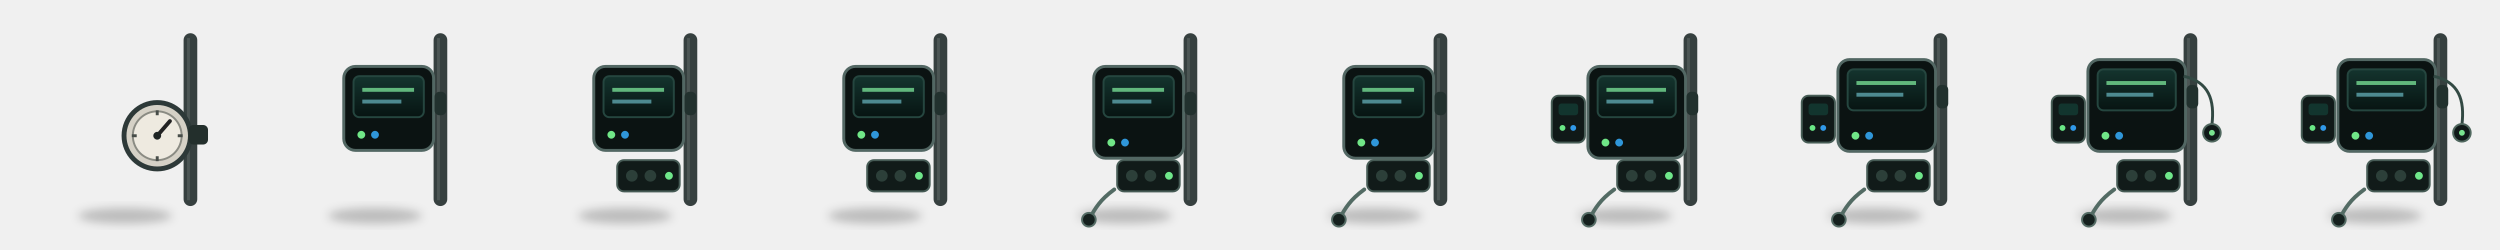
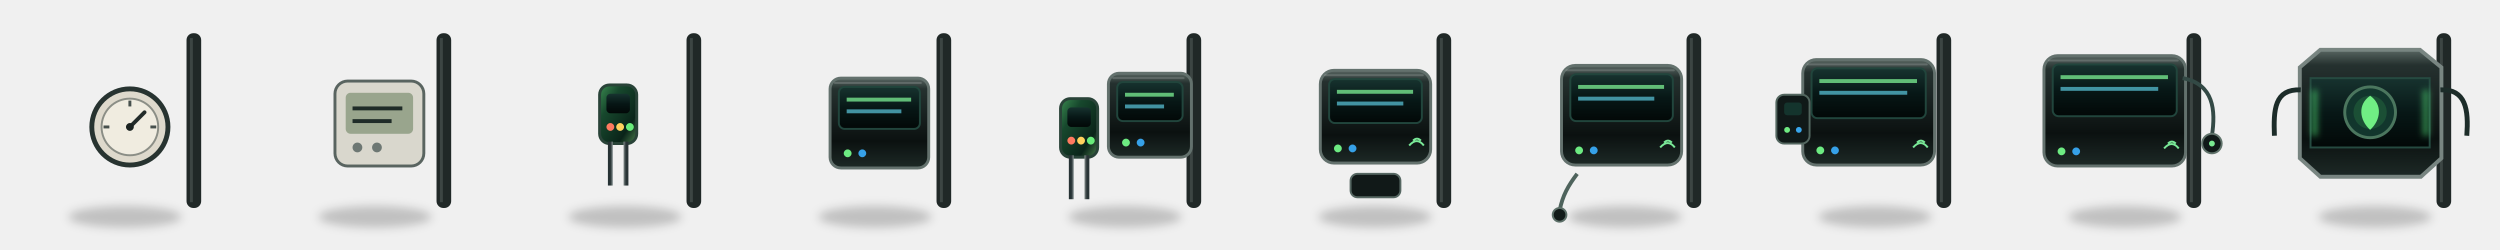
<svg xmlns="http://www.w3.org/2000/svg" width="2560" height="256" viewBox="0 0 2560 256">
  <defs>
-     <linearGradient id="oliveBag" x1="0" y1="0" x2="1" y2="1">
-       <stop offset="0" stop-color="#70764a" />
-       <stop offset=".48" stop-color="#424a2d" />
-       <stop offset="1" stop-color="#22291c" />
-     </linearGradient>
-     <linearGradient id="kraft" x1="0" y1="0" x2="0" y2="1">
-       <stop offset="0" stop-color="#c6b184" />
-       <stop offset=".55" stop-color="#917b55" />
-       <stop offset="1" stop-color="#64513a" />
-     </linearGradient>
-     <linearGradient id="darkPlastic" x1="0" y1="0" x2="1" y2="1">
-       <stop offset="0" stop-color="#3b4a45" />
-       <stop offset=".35" stop-color="#182521" />
-       <stop offset="1" stop-color="#09110f" />
-     </linearGradient>
-     <linearGradient id="blueTank" x1="0" y1="0" x2="1" y2="1">
-       <stop offset="0" stop-color="#2b8bb2" />
-       <stop offset=".48" stop-color="#0f5778" />
-       <stop offset="1" stop-color="#082f43" />
+     <linearGradient id="blk" x1="0" y1="0" x2="1" y2="1">
+       <stop stop-color="#44514f" />
+       <stop offset=".28" stop-color="#182321" />
+       <stop offset=".72" stop-color="#0b1211" />
+       <stop offset="1" stop-color="#263432" />
+     </linearGradient>
+     <linearGradient id="blk2" x1="0" y1="0" x2="0" y2="1">
+       <stop stop-color="#596662" />
+       <stop offset=".12" stop-color="#25312f" />
+       <stop offset=".7" stop-color="#0b1110" />
+       <stop offset="1" stop-color="#1d2926" />
+     </linearGradient>
+     <linearGradient id="green" x1="0" y1="0" x2="1" y2="1">
+       <stop stop-color="#3a8a50" />
+       <stop offset=".3" stop-color="#17482d" />
+       <stop offset=".75" stop-color="#0a2419" />
+       <stop offset="1" stop-color="#4b7e4c" />
+     </linearGradient>
+     <linearGradient id="blue" x1="0" y1="0" x2="1" y2="1">
+       <stop stop-color="#349ce0" />
+       <stop offset=".32" stop-color="#155b91" />
+       <stop offset=".72" stop-color="#082d50" />
+       <stop offset="1" stop-color="#2974ae" />
+     </linearGradient>
+     <linearGradient id="kraft" x1="0" y1="0" x2="1" y2="1">
+       <stop stop-color="#d8c49b" />
+       <stop offset=".48" stop-color="#9c8057" />
+       <stop offset="1" stop-color="#5f4a34" />
+     </linearGradient>
+     <linearGradient id="olive" x1="0" y1="0" x2="1" y2="1">
+       <stop stop-color="#697953" />
+       <stop offset=".42" stop-color="#35452d" />
+       <stop offset="1" stop-color="#19231a" />
    </linearGradient>
    <linearGradient id="metal" x1="0" y1="0" x2="1" y2="0">
-       <stop offset="0" stop-color="#667579" />
-       <stop offset=".3" stop-color="#c1c9c6" />
-       <stop offset=".6" stop-color="#59686b" />
-       <stop offset="1" stop-color="#202a2c" />
+       <stop stop-color="#263234" />
+       <stop offset=".23" stop-color="#aab5b4" />
+       <stop offset=".43" stop-color="#4c5b5d" />
+       <stop offset=".72" stop-color="#d0d6d2" />
+       <stop offset="1" stop-color="#293436" />
+     </linearGradient>
+     <linearGradient id="glassG" x1="0" y1="0" x2="1" y2="1">
+       <stop stop-color="#6cff82" stop-opacity=".78" />
+       <stop offset=".4" stop-color="#167542" stop-opacity=".88" />
+       <stop offset="1" stop-color="#062c20" stop-opacity=".96" />
+     </linearGradient>
+     <linearGradient id="glassB" x1="0" y1="0" x2="1" y2="1">
+       <stop stop-color="#5fc8ff" stop-opacity=".82" />
+       <stop offset=".45" stop-color="#176fac" stop-opacity=".92" />
+       <stop offset="1" stop-color="#052b51" stop-opacity=".97" />
+     </linearGradient>
+     <linearGradient id="amber" x1="0" y1="0" x2="1" y2="1">
+       <stop stop-color="#ffc65a" />
+       <stop offset=".45" stop-color="#a76a19" />
+       <stop offset="1" stop-color="#402407" />
    </linearGradient>
    <linearGradient id="screen" x1="0" y1="0" x2="0" y2="1">
-       <stop offset="0" stop-color="#14342e" />
-       <stop offset="1" stop-color="#071412" />
-     </linearGradient>
-     <filter id="shadow" x="-40%" y="-40%" width="180%" height="180%">
+       <stop stop-color="#17332f" />
+       <stop offset=".5" stop-color="#071716" />
+       <stop offset="1" stop-color="#020807" />
+     </linearGradient>
+     <radialGradient id="soil">
+       <stop stop-color="#8c6b45" />
+       <stop offset=".4" stop-color="#55402c" />
+       <stop offset="1" stop-color="#211811" />
+     </radialGradient>
+     <filter id="shadow" x="-50%" y="-80%" width="200%" height="260%">
      <feGaussianBlur stdDeviation="5" />
    </filter>
-     <filter id="glow" x="-80%" y="-80%" width="260%" height="260%">
+     <filter id="glow" x="-90%" y="-90%" width="280%" height="280%">
      <feGaussianBlur stdDeviation="3" />
    </filter>
+     <filter id="soft" x="-30%" y="-30%" width="160%" height="160%">
+       <feGaussianBlur stdDeviation=".6" />
+     </filter>
+     <filter id="grain" x="-10%" y="-10%" width="120%" height="120%">
+       <feTurbulence type="fractalNoise" baseFrequency=".6" numOctaves="2" seed="4" result="n" />
+       <feColorMatrix in="n" type="saturate" values="0" result="g" />
+       <feBlend in="SourceGraphic" in2="g" mode="soft-light" />
+     </filter>
  </defs>
-   <g transform="translate(0,0)">
-     <ellipse cx="128" cy="221" rx="48" ry="8" fill="#000" opacity="0.22" filter="url(#shadow)" />
-     <g opacity=".88">
-       <rect x="188" y="34" width="14" height="177" rx="7" fill="#1e2928" />
-       <path d="M193 39 V205" stroke="#73807e" stroke-width="3" opacity=".28" />
-     </g>
-     <g transform="translate(117 96)">
-       <circle cx="44" cy="43" r="34" fill="#d5d1c6" stroke="#2d3938" stroke-width="5" />
-       <circle cx="44" cy="43" r="25" fill="#eeeae0" stroke="#8a8b83" stroke-width="2" />
-       <path d="M44 43 L57 28" stroke="#222" stroke-width="4" stroke-linecap="round" />
-       <circle cx="44" cy="43" r="4" fill="#1e2423" />
-       <path d="M18 43 H23 M65 43 H70 M44 17 V22 M44 64 V69" stroke="#474d49" stroke-width="3" />
-       <rect x="76" y="32" width="20" height="20" rx="5" fill="#232f2c" />
-     </g>
-   </g>
-   <g transform="translate(256,0)">
-     <ellipse cx="128" cy="221" rx="48" ry="8" fill="#000" opacity="0.22" filter="url(#shadow)" />
-     <g opacity=".88">
-       <rect x="188" y="34" width="14" height="177" rx="7" fill="#1e2928" />
-       <path d="M193 39 V205" stroke="#73807e" stroke-width="3" opacity=".28" />
-     </g>
-     <g>
-       <rect x="96" y="68" width="92" height="86" rx="12" fill="#0b1312" stroke="#526763" stroke-width="3" />
-       <rect x="106" y="78" width="72" height="42" rx="6" fill="url(#screen)" stroke="#25463f" stroke-width="2" />
-       <path d="M115 92 H168" stroke="#76db92" stroke-width="4" opacity=".8" />
-       <path d="M115 104 H155" stroke="#63aeb7" stroke-width="4" opacity=".75" />
-       <circle cx="114" cy="138" r="4" fill="#70e687" />
-       <circle cx="128" cy="138" r="4" fill="#2f96d9" />
-       <rect x="189" y="94" width="12" height="24" rx="5" fill="#22312e" />
-     </g>
-   </g>
-   <g transform="translate(512,0)">
-     <ellipse cx="128" cy="221" rx="48" ry="8" fill="#000" opacity="0.22" filter="url(#shadow)" />
-     <g opacity=".88">
-       <rect x="188" y="34" width="14" height="177" rx="7" fill="#1e2928" />
-       <path d="M193 39 V205" stroke="#73807e" stroke-width="3" opacity=".28" />
-     </g>
-     <g>
-       <rect x="96" y="68" width="92" height="86" rx="12" fill="#0b1312" stroke="#526763" stroke-width="3" />
-       <rect x="106" y="78" width="72" height="42" rx="6" fill="url(#screen)" stroke="#25463f" stroke-width="2" />
-       <path d="M115 92 H168" stroke="#76db92" stroke-width="4" opacity=".8" />
-       <path d="M115 104 H155" stroke="#63aeb7" stroke-width="4" opacity=".75" />
-       <circle cx="114" cy="138" r="4" fill="#70e687" />
-       <circle cx="128" cy="138" r="4" fill="#2f96d9" />
-       <rect x="189" y="94" width="12" height="24" rx="5" fill="#22312e" />
-     </g>
-     <g transform="translate(120 164)">
-       <rect x="0" y="0" width="64" height="32" rx="7" fill="#111b19" stroke="#465b55" stroke-width="2" />
-       <circle cx="15" cy="16" r="6" fill="#2c3f39" />
-       <circle cx="34" cy="16" r="6" fill="#2c3f39" />
-       <circle cx="53" cy="16" r="4" fill="#6fe68a" />
-     </g>
-   </g>
-   <g transform="translate(768,0)">
-     <ellipse cx="128" cy="221" rx="48" ry="8" fill="#000" opacity="0.22" filter="url(#shadow)" />
-     <g opacity=".88">
-       <rect x="188" y="34" width="14" height="177" rx="7" fill="#1e2928" />
-       <path d="M193 39 V205" stroke="#73807e" stroke-width="3" opacity=".28" />
-     </g>
-     <g>
-       <rect x="96" y="68" width="92" height="86" rx="12" fill="#0b1312" stroke="#526763" stroke-width="3" />
-       <rect x="106" y="78" width="72" height="42" rx="6" fill="url(#screen)" stroke="#25463f" stroke-width="2" />
-       <path d="M115 92 H168" stroke="#76db92" stroke-width="4" opacity=".8" />
-       <path d="M115 104 H155" stroke="#63aeb7" stroke-width="4" opacity=".75" />
-       <circle cx="114" cy="138" r="4" fill="#70e687" />
-       <circle cx="128" cy="138" r="4" fill="#2f96d9" />
-       <rect x="189" y="94" width="12" height="24" rx="5" fill="#22312e" />
-     </g>
-     <g transform="translate(120 164)">
-       <rect x="0" y="0" width="64" height="32" rx="7" fill="#111b19" stroke="#465b55" stroke-width="2" />
-       <circle cx="15" cy="16" r="6" fill="#2c3f39" />
-       <circle cx="34" cy="16" r="6" fill="#2c3f39" />
-       <circle cx="53" cy="16" r="4" fill="#6fe68a" />
-     </g>
-   </g>
-   <g transform="translate(1024,0)">
-     <ellipse cx="128" cy="221" rx="48" ry="8" fill="#000" opacity="0.22" filter="url(#shadow)" />
-     <g opacity=".88">
-       <rect x="188" y="34" width="14" height="177" rx="7" fill="#1e2928" />
-       <path d="M193 39 V205" stroke="#73807e" stroke-width="3" opacity=".28" />
-     </g>
-     <g>
-       <rect x="96" y="68" width="92" height="94" rx="12" fill="#0b1312" stroke="#526763" stroke-width="3" />
-       <rect x="106" y="78" width="72" height="42" rx="6" fill="url(#screen)" stroke="#25463f" stroke-width="2" />
-       <path d="M115 92 H168" stroke="#76db92" stroke-width="4" opacity=".8" />
-       <path d="M115 104 H155" stroke="#63aeb7" stroke-width="4" opacity=".75" />
-       <circle cx="114" cy="146" r="4" fill="#70e687" />
-       <circle cx="128" cy="146" r="4" fill="#2f96d9" />
-       <rect x="189" y="94" width="12" height="24" rx="5" fill="#22312e" />
-     </g>
-     <g transform="translate(120 164)">
-       <rect x="0" y="0" width="64" height="32" rx="7" fill="#111b19" stroke="#465b55" stroke-width="2" />
-       <circle cx="15" cy="16" r="6" fill="#2c3f39" />
-       <circle cx="34" cy="16" r="6" fill="#2c3f39" />
-       <circle cx="53" cy="16" r="4" fill="#6fe68a" />
-     </g>
-     <path d="M117 194 C102 205 98 213 92 223" fill="none" stroke="#536b64" stroke-width="4" stroke-linecap="round" />
-     <circle cx="91" cy="225" r="7" fill="#15201e" stroke="#536b64" stroke-width="2" />
-   </g>
-   <g transform="translate(1280,0)">
-     <ellipse cx="128" cy="221" rx="48" ry="8" fill="#000" opacity="0.22" filter="url(#shadow)" />
-     <g opacity=".88">
-       <rect x="188" y="34" width="14" height="177" rx="7" fill="#1e2928" />
-       <path d="M193 39 V205" stroke="#73807e" stroke-width="3" opacity=".28" />
-     </g>
-     <g>
-       <rect x="96" y="68" width="92" height="94" rx="12" fill="#0b1312" stroke="#526763" stroke-width="3" />
-       <rect x="106" y="78" width="72" height="42" rx="6" fill="url(#screen)" stroke="#25463f" stroke-width="2" />
-       <path d="M115 92 H168" stroke="#76db92" stroke-width="4" opacity=".8" />
-       <path d="M115 104 H155" stroke="#63aeb7" stroke-width="4" opacity=".75" />
-       <circle cx="114" cy="146" r="4" fill="#70e687" />
-       <circle cx="128" cy="146" r="4" fill="#2f96d9" />
-       <rect x="189" y="94" width="12" height="24" rx="5" fill="#22312e" />
-     </g>
-     <g transform="translate(120 164)">
-       <rect x="0" y="0" width="64" height="32" rx="7" fill="#111b19" stroke="#465b55" stroke-width="2" />
-       <circle cx="15" cy="16" r="6" fill="#2c3f39" />
-       <circle cx="34" cy="16" r="6" fill="#2c3f39" />
-       <circle cx="53" cy="16" r="4" fill="#6fe68a" />
-     </g>
-     <path d="M117 194 C102 205 98 213 92 223" fill="none" stroke="#536b64" stroke-width="4" stroke-linecap="round" />
-     <circle cx="91" cy="225" r="7" fill="#15201e" stroke="#536b64" stroke-width="2" />
-   </g>
-   <g transform="translate(1536,0)">
-     <ellipse cx="128" cy="221" rx="48" ry="8" fill="#000" opacity="0.22" filter="url(#shadow)" />
-     <g opacity=".88">
-       <rect x="188" y="34" width="14" height="177" rx="7" fill="#1e2928" />
-       <path d="M193 39 V205" stroke="#73807e" stroke-width="3" opacity=".28" />
-     </g>
-     <g>
-       <rect x="90" y="68" width="100" height="94" rx="12" fill="#0b1312" stroke="#526763" stroke-width="3" />
-       <rect x="100" y="78" width="80" height="42" rx="6" fill="url(#screen)" stroke="#25463f" stroke-width="2" />
-       <path d="M109 92 H170" stroke="#76db92" stroke-width="4" opacity=".8" />
-       <path d="M109 104 H157" stroke="#63aeb7" stroke-width="4" opacity=".75" />
-       <circle cx="108" cy="146" r="4" fill="#70e687" />
-       <circle cx="122" cy="146" r="4" fill="#2f96d9" />
-       <rect x="191" y="94" width="12" height="24" rx="5" fill="#22312e" />
-     </g>
-     <g transform="translate(120 164)">
-       <rect x="0" y="0" width="64" height="32" rx="7" fill="#111b19" stroke="#465b55" stroke-width="2" />
-       <circle cx="15" cy="16" r="6" fill="#2c3f39" />
-       <circle cx="34" cy="16" r="6" fill="#2c3f39" />
-       <circle cx="53" cy="16" r="4" fill="#6fe68a" />
-     </g>
-     <path d="M117 194 C102 205 98 213 92 223" fill="none" stroke="#536b64" stroke-width="4" stroke-linecap="round" />
-     <circle cx="91" cy="225" r="7" fill="#15201e" stroke="#536b64" stroke-width="2" />
-     <g transform="translate(53 98)">
-       <rect x="0" y="0" width="34" height="48" rx="7" fill="#101918" stroke="#475d56" stroke-width="2" />
-       <rect x="7" y="8" width="20" height="12" rx="3" fill="#12352e" />
-       <circle cx="11" cy="33" r="3" fill="#6ae786" />
-       <circle cx="22" cy="33" r="3" fill="#3099e8" />
-     </g>
-   </g>
-   <g transform="translate(1792,0)">
-     <ellipse cx="128" cy="221" rx="48" ry="8" fill="#000" opacity="0.22" filter="url(#shadow)" />
-     <g opacity=".88">
-       <rect x="188" y="34" width="14" height="177" rx="7" fill="#1e2928" />
-       <path d="M193 39 V205" stroke="#73807e" stroke-width="3" opacity=".28" />
-     </g>
-     <g>
-       <rect x="90" y="61" width="100" height="94" rx="12" fill="#0b1312" stroke="#526763" stroke-width="3" />
-       <rect x="100" y="71" width="80" height="42" rx="6" fill="url(#screen)" stroke="#25463f" stroke-width="2" />
-       <path d="M109 85 H170" stroke="#76db92" stroke-width="4" opacity=".8" />
-       <path d="M109 97 H157" stroke="#63aeb7" stroke-width="4" opacity=".75" />
-       <circle cx="108" cy="139" r="4" fill="#70e687" />
-       <circle cx="122" cy="139" r="4" fill="#2f96d9" />
-       <rect x="191" y="87" width="12" height="24" rx="5" fill="#22312e" />
-     </g>
-     <g transform="translate(120 164)">
-       <rect x="0" y="0" width="64" height="32" rx="7" fill="#111b19" stroke="#465b55" stroke-width="2" />
-       <circle cx="15" cy="16" r="6" fill="#2c3f39" />
-       <circle cx="34" cy="16" r="6" fill="#2c3f39" />
-       <circle cx="53" cy="16" r="4" fill="#6fe68a" />
-     </g>
-     <path d="M117 194 C102 205 98 213 92 223" fill="none" stroke="#536b64" stroke-width="4" stroke-linecap="round" />
-     <circle cx="91" cy="225" r="7" fill="#15201e" stroke="#536b64" stroke-width="2" />
-     <g transform="translate(53 98)">
-       <rect x="0" y="0" width="34" height="48" rx="7" fill="#101918" stroke="#475d56" stroke-width="2" />
-       <rect x="7" y="8" width="20" height="12" rx="3" fill="#12352e" />
-       <circle cx="11" cy="33" r="3" fill="#6ae786" />
-       <circle cx="22" cy="33" r="3" fill="#3099e8" />
-     </g>
-   </g>
-   <g transform="translate(2048,0)">
-     <ellipse cx="128" cy="221" rx="48" ry="8" fill="#000" opacity="0.22" filter="url(#shadow)" />
-     <g opacity=".88">
-       <rect x="188" y="34" width="14" height="177" rx="7" fill="#1e2928" />
-       <path d="M193 39 V205" stroke="#73807e" stroke-width="3" opacity=".28" />
-     </g>
-     <g>
-       <rect x="90" y="61" width="100" height="94" rx="12" fill="#0b1312" stroke="#526763" stroke-width="3" />
-       <rect x="100" y="71" width="80" height="42" rx="6" fill="url(#screen)" stroke="#25463f" stroke-width="2" />
-       <path d="M109 85 H170" stroke="#76db92" stroke-width="4" opacity=".8" />
-       <path d="M109 97 H157" stroke="#63aeb7" stroke-width="4" opacity=".75" />
-       <circle cx="108" cy="139" r="4" fill="#70e687" />
-       <circle cx="122" cy="139" r="4" fill="#2f96d9" />
-       <rect x="191" y="87" width="12" height="24" rx="5" fill="#22312e" />
-     </g>
-     <g transform="translate(120 164)">
-       <rect x="0" y="0" width="64" height="32" rx="7" fill="#111b19" stroke="#465b55" stroke-width="2" />
-       <circle cx="15" cy="16" r="6" fill="#2c3f39" />
-       <circle cx="34" cy="16" r="6" fill="#2c3f39" />
-       <circle cx="53" cy="16" r="4" fill="#6fe68a" />
-     </g>
-     <path d="M117 194 C102 205 98 213 92 223" fill="none" stroke="#536b64" stroke-width="4" stroke-linecap="round" />
-     <circle cx="91" cy="225" r="7" fill="#15201e" stroke="#536b64" stroke-width="2" />
-     <g transform="translate(53 98)">
-       <rect x="0" y="0" width="34" height="48" rx="7" fill="#101918" stroke="#475d56" stroke-width="2" />
-       <rect x="7" y="8" width="20" height="12" rx="3" fill="#12352e" />
-       <circle cx="11" cy="33" r="3" fill="#6ae786" />
-       <circle cx="22" cy="33" r="3" fill="#3099e8" />
-     </g>
-     <path d="M188 78 C214 84 220 102 217 128" fill="none" stroke="#324943" stroke-width="3" />
-     <circle cx="217" cy="136" r="9" fill="#101918" stroke="#50685f" stroke-width="2" />
-     <circle cx="217" cy="136" r="3" fill="#79e48f" />
-   </g>
-   <g transform="translate(2304,0)">
-     <ellipse cx="128" cy="221" rx="48" ry="8" fill="#000" opacity="0.22" filter="url(#shadow)" />
-     <g opacity=".88">
-       <rect x="188" y="34" width="14" height="177" rx="7" fill="#1e2928" />
-       <path d="M193 39 V205" stroke="#73807e" stroke-width="3" opacity=".28" />
-     </g>
-     <g>
-       <rect x="90" y="61" width="100" height="94" rx="12" fill="#0b1312" stroke="#526763" stroke-width="3" />
-       <rect x="100" y="71" width="80" height="42" rx="6" fill="url(#screen)" stroke="#25463f" stroke-width="2" />
-       <path d="M109 85 H170" stroke="#76db92" stroke-width="4" opacity=".8" />
-       <path d="M109 97 H157" stroke="#63aeb7" stroke-width="4" opacity=".75" />
-       <circle cx="108" cy="139" r="4" fill="#70e687" />
-       <circle cx="122" cy="139" r="4" fill="#2f96d9" />
-       <rect x="191" y="87" width="12" height="24" rx="5" fill="#22312e" />
-     </g>
-     <g transform="translate(120 164)">
-       <rect x="0" y="0" width="64" height="32" rx="7" fill="#111b19" stroke="#465b55" stroke-width="2" />
-       <circle cx="15" cy="16" r="6" fill="#2c3f39" />
-       <circle cx="34" cy="16" r="6" fill="#2c3f39" />
-       <circle cx="53" cy="16" r="4" fill="#6fe68a" />
-     </g>
-     <path d="M117 194 C102 205 98 213 92 223" fill="none" stroke="#536b64" stroke-width="4" stroke-linecap="round" />
-     <circle cx="91" cy="225" r="7" fill="#15201e" stroke="#536b64" stroke-width="2" />
-     <g transform="translate(53 98)">
-       <rect x="0" y="0" width="34" height="48" rx="7" fill="#101918" stroke="#475d56" stroke-width="2" />
-       <rect x="7" y="8" width="20" height="12" rx="3" fill="#12352e" />
-       <circle cx="11" cy="33" r="3" fill="#6ae786" />
-       <circle cx="22" cy="33" r="3" fill="#3099e8" />
-     </g>
-     <path d="M188 78 C214 84 220 102 217 128" fill="none" stroke="#324943" stroke-width="3" />
-     <circle cx="217" cy="136" r="9" fill="#101918" stroke="#50685f" stroke-width="2" />
-     <circle cx="217" cy="136" r="3" fill="#79e48f" />
+   <g transform="translate(0 0)">
+     <ellipse cx="128" cy="222" rx="58" ry="11" fill="#000" opacity="0.2" filter="url(#shadow)" />
+     <g opacity=".94">
+       <rect x="191" y="34" width="15" height="179" rx="7" fill="#131c1b" />
+       <path d="M196 39 V207" stroke="#7e8985" stroke-opacity=".28" stroke-width="3" />
+     </g>
+     <g>
+       <circle cx="133" cy="130" r="39" fill="#ded9cc" stroke="#273330" stroke-width="5" />
+       <circle cx="133" cy="130" r="29" fill="#f0ece0" stroke="#8b8e86" stroke-width="2" />
+       <path d="M133 130 L148 115" stroke="#222b29" stroke-width="4" stroke-linecap="round" />
+       <circle cx="133" cy="130" r="4" fill="#1b2321" />
+       <path d="M106 130H112 M154 130H160 M133 103V109" stroke="#47504d" stroke-width="3" />
+     </g>
+   </g>
+   <g transform="translate(256 0)">
+     <ellipse cx="128" cy="222" rx="58" ry="11" fill="#000" opacity="0.2" filter="url(#shadow)" />
+     <g opacity=".94">
+       <rect x="191" y="34" width="15" height="179" rx="7" fill="#131c1b" />
+       <path d="M196 39 V207" stroke="#7e8985" stroke-opacity=".28" stroke-width="3" />
+     </g>
+     <g>
+       <rect x="87" y="83" width="91" height="87" rx="13" fill="#d9d7cd" stroke="#596460" stroke-width="3" />
+       <rect x="98" y="95" width="69" height="42" rx="5" fill="#99a58d" />
+       <path d="M105 111 H156 M105 124 H145" stroke="#1f2c28" stroke-width="4" />
+       <circle cx="110" cy="151" r="5" fill="#6d7773" />
+       <circle cx="130" cy="151" r="5" fill="#6d7773" />
+     </g>
+   </g>
+   <g transform="translate(512 0)">
+     <ellipse cx="128" cy="222" rx="58" ry="11" fill="#000" opacity="0.2" filter="url(#shadow)" />
+     <g opacity=".94">
+       <rect x="191" y="34" width="15" height="179" rx="7" fill="#131c1b" />
+       <path d="M196 39 V207" stroke="#7e8985" stroke-opacity=".28" stroke-width="3" />
+     </g>
+     <g>
+       <rect x="102" y="87" width="38" height="60" rx="10" fill="url(#green)" stroke="#294338" stroke-width="3" />
+       <rect x="109" y="96" width="24" height="20" rx="4" fill="url(#screen)" />
+       <circle cx="113" cy="130" r="4" fill="#ff7a60" />
+       <circle cx="123" cy="130" r="4" fill="#ffd15d" />
+       <circle cx="133" cy="130" r="4" fill="#69ec7a" />
+       <path d="M113 145V190 M129 145V190" stroke="url(#metal)" stroke-width="5" />
+     </g>
+   </g>
+   <g transform="translate(768 0)">
+     <ellipse cx="128" cy="222" rx="58" ry="11" fill="#000" opacity="0.2" filter="url(#shadow)" />
+     <g opacity=".94">
+       <rect x="191" y="34" width="15" height="179" rx="7" fill="#131c1b" />
+       <path d="M196 39 V207" stroke="#7e8985" stroke-opacity=".28" stroke-width="3" />
+     </g>
+     <g>
+       <rect x="82" y="80" width="101" height="92" rx="11" fill="url(#blk2)" stroke="#63716d" stroke-width="3" />
+       <path d="M87 85 H175" stroke="#fff" stroke-opacity="0.16" stroke-width="2" stroke-linecap="round" />
+       <rect x="91" y="89" width="83" height="43" rx="6" fill="url(#screen)" stroke="#21453c" stroke-width="2" />
+       <path d="M99 102 H165" stroke="#73df8a" stroke-width="4" opacity=".82" />
+       <path d="M99 114 H155" stroke="#56bdd2" stroke-width="4" opacity=".75" />
+       <circle cx="100" cy="157" r="4" fill="#6deb82" />
+       <circle cx="115" cy="157" r="4" fill="#36a1e8" />
+     </g>
+   </g>
+   <g transform="translate(1024 0)">
+     <ellipse cx="128" cy="222" rx="58" ry="11" fill="#000" opacity="0.2" filter="url(#shadow)" />
+     <g opacity=".94">
+       <rect x="191" y="34" width="15" height="179" rx="7" fill="#131c1b" />
+       <path d="M196 39 V207" stroke="#7e8985" stroke-opacity=".28" stroke-width="3" />
+     </g>
+     <g>
+       <rect x="62" y="101" width="38" height="60" rx="10" fill="url(#green)" stroke="#294338" stroke-width="3" />
+       <rect x="69" y="110" width="24" height="20" rx="4" fill="url(#screen)" />
+       <circle cx="73" cy="144" r="4" fill="#ff7a60" />
+       <circle cx="83" cy="144" r="4" fill="#ffd15d" />
+       <circle cx="93" cy="144" r="4" fill="#69ec7a" />
+       <path d="M73 159V204 M89 159V204" stroke="url(#metal)" stroke-width="5" />
+     </g>
+     <g>
+       <rect x="111" y="75" width="85" height="86" rx="11" fill="url(#blk2)" stroke="#63716d" stroke-width="3" />
+       <path d="M116 80 H188" stroke="#fff" stroke-opacity="0.16" stroke-width="2" stroke-linecap="round" />
+       <rect x="120" y="84" width="67" height="40" rx="6" fill="url(#screen)" stroke="#21453c" stroke-width="2" />
+       <path d="M128 97 H178" stroke="#73df8a" stroke-width="4" opacity=".82" />
+       <path d="M128 109 H168" stroke="#56bdd2" stroke-width="4" opacity=".75" />
+       <circle cx="129" cy="146" r="4" fill="#6deb82" />
+       <circle cx="144" cy="146" r="4" fill="#36a1e8" />
+     </g>
+   </g>
+   <g transform="translate(1280 0)">
+     <ellipse cx="128" cy="222" rx="58" ry="11" fill="#000" opacity="0.2" filter="url(#shadow)" />
+     <g opacity=".94">
+       <rect x="191" y="34" width="15" height="179" rx="7" fill="#131c1b" />
+       <path d="M196 39 V207" stroke="#7e8985" stroke-opacity=".28" stroke-width="3" />
+     </g>
+     <g>
+       <rect x="72" y="72" width="113" height="95" rx="14" fill="url(#blk2)" stroke="#63716d" stroke-width="3" />
+       <path d="M77 77 H177" stroke="#fff" stroke-opacity="0.16" stroke-width="2" stroke-linecap="round" />
+       <rect x="81" y="81" width="95" height="45" rx="6" fill="url(#screen)" stroke="#21453c" stroke-width="2" />
+       <path d="M89 94 H167" stroke="#73df8a" stroke-width="4" opacity=".82" />
+       <path d="M89 106 H157" stroke="#56bdd2" stroke-width="4" opacity=".75" />
+       <circle cx="90" cy="152" r="4" fill="#6deb82" />
+       <circle cx="105" cy="152" r="4" fill="#36a1e8" />
+       <path d="M163 149 q8-9 15 0 M167 144 q4-4 8 0" fill="none" stroke="#7ae998" stroke-width="2" />
+     </g>
+     <rect x="103" y="178" width="51" height="24" rx="7" fill="#111918" stroke="#566762" stroke-width="2" />
+   </g>
+   <g transform="translate(1536 0)">
+     <ellipse cx="128" cy="222" rx="58" ry="11" fill="#000" opacity="0.2" filter="url(#shadow)" />
+     <g opacity=".94">
+       <rect x="191" y="34" width="15" height="179" rx="7" fill="#131c1b" />
+       <path d="M196 39 V207" stroke="#7e8985" stroke-opacity=".28" stroke-width="3" />
+     </g>
+     <g>
+       <rect x="63" y="67" width="123" height="102" rx="14" fill="url(#blk2)" stroke="#63716d" stroke-width="3" />
+       <path d="M68 72 H178" stroke="#fff" stroke-opacity="0.16" stroke-width="2" stroke-linecap="round" />
+       <rect x="72" y="76" width="105" height="48" rx="6" fill="url(#screen)" stroke="#21453c" stroke-width="2" />
+       <path d="M80 89 H168" stroke="#73df8a" stroke-width="4" opacity=".82" />
+       <path d="M80 101 H158" stroke="#56bdd2" stroke-width="4" opacity=".75" />
+       <circle cx="81" cy="154" r="4" fill="#6deb82" />
+       <circle cx="96" cy="154" r="4" fill="#36a1e8" />
+       <path d="M164 151 q8-9 15 0 M168 146 q4-4 8 0" fill="none" stroke="#7ae998" stroke-width="2" />
+     </g>
+     <path d="M79 178 C70 190 64 200 61 216" fill="none" stroke="#4e635c" stroke-width="4" />
+     <circle cx="61" cy="220" r="7" fill="#121b19" stroke="#5d7069" stroke-width="2" />
+   </g>
+   <g transform="translate(1792 0)">
+     <ellipse cx="128" cy="222" rx="58" ry="11" fill="#000" opacity="0.2" filter="url(#shadow)" />
+     <g opacity=".94">
+       <rect x="191" y="34" width="15" height="179" rx="7" fill="#131c1b" />
+       <path d="M196 39 V207" stroke="#7e8985" stroke-opacity=".28" stroke-width="3" />
+     </g>
+     <g>
+       <rect x="54" y="61" width="135" height="108" rx="14" fill="url(#blk2)" stroke="#63716d" stroke-width="3" />
+       <path d="M59 66 H181" stroke="#fff" stroke-opacity="0.16" stroke-width="2" stroke-linecap="round" />
+       <rect x="63" y="70" width="117" height="51" rx="6" fill="url(#screen)" stroke="#21453c" stroke-width="2" />
+       <path d="M71 83 H171" stroke="#73df8a" stroke-width="4" opacity=".82" />
+       <path d="M71 95 H161" stroke="#56bdd2" stroke-width="4" opacity=".75" />
+       <circle cx="72" cy="154" r="4" fill="#6deb82" />
+       <circle cx="87" cy="154" r="4" fill="#36a1e8" />
+       <path d="M167 151 q8-9 15 0 M171 146 q4-4 8 0" fill="none" stroke="#7ae998" stroke-width="2" />
+     </g>
+     <rect x="27" y="97" width="34" height="50" rx="8" fill="#101918" stroke="#53665f" stroke-width="2" />
+     <rect x="35" y="105" width="18" height="13" rx="3" fill="#14342d" />
+     <circle cx="38" cy="133" r="3" fill="#6feb83" />
+     <circle cx="50" cy="133" r="3" fill="#38a6ec" />
+   </g>
+   <g transform="translate(2048 0)">
+     <ellipse cx="128" cy="222" rx="58" ry="11" fill="#000" opacity="0.2" filter="url(#shadow)" />
+     <g opacity=".94">
+       <rect x="191" y="34" width="15" height="179" rx="7" fill="#131c1b" />
+       <path d="M196 39 V207" stroke="#7e8985" stroke-opacity=".28" stroke-width="3" />
+     </g>
+     <g>
+       <rect x="45" y="57" width="145" height="113" rx="14" fill="url(#blk2)" stroke="#63716d" stroke-width="3" />
+       <path d="M50 62 H182" stroke="#fff" stroke-opacity="0.16" stroke-width="2" stroke-linecap="round" />
+       <rect x="54" y="66" width="127" height="53" rx="6" fill="url(#screen)" stroke="#21453c" stroke-width="2" />
+       <path d="M62 79 H172" stroke="#73df8a" stroke-width="4" opacity=".82" />
+       <path d="M62 91 H162" stroke="#56bdd2" stroke-width="4" opacity=".75" />
+       <circle cx="63" cy="155" r="4" fill="#6deb82" />
+       <circle cx="78" cy="155" r="4" fill="#36a1e8" />
+       <path d="M168 152 q8-9 15 0 M172 147 q4-4 8 0" fill="none" stroke="#7ae998" stroke-width="2" />
+     </g>
+     <path d="M187 80 C219 86 221 113 217 139" fill="none" stroke="#334945" stroke-width="4" />
+     <circle cx="217" cy="147" r="10" fill="#101918" stroke="#60736b" stroke-width="2" />
+     <circle cx="217" cy="147" r="3" fill="#79e991" />
+   </g>
+   <g transform="translate(2304 0)">
+     <ellipse cx="128" cy="222" rx="58" ry="11" fill="#000" opacity="0.2" filter="url(#shadow)" />
+     <g opacity=".94">
+       <rect x="191" y="34" width="15" height="179" rx="7" fill="#131c1b" />
+       <path d="M196 39 V207" stroke="#7e8985" stroke-opacity=".28" stroke-width="3" />
+     </g>
+     <g>
+       <path d="M51 69 L72 51 H174 L196 69 V162 L175 181 H72 L51 162Z" fill="url(#blk2)" stroke="#788581" stroke-width="4" />
+       <path d="M62 80 H184 V151 H62Z" fill="url(#screen)" stroke="#254a40" stroke-width="2" />
+       <circle cx="123" cy="115" r="26" fill="#12362d" stroke="#4b765e" stroke-width="3" />
+       <circle cx="123" cy="115" r="17" fill="#1b4f35" />
+       <path d="M123 98 C110 107 112 123 123 133 C134 123 136 107 123 98Z" fill="#70ee84" />
+       <path d="M66 92 V139 M180 92 V139" stroke="#56ed7f" stroke-width="5" opacity=".65" filter="url(#glow)" />
+     </g>
+     <path d="M52 92 C25 91 24 112 25 139 M195 92 C221 91 224 112 222 139" fill="none" stroke="#1c2c29" stroke-width="5" />
  </g>
</svg>
